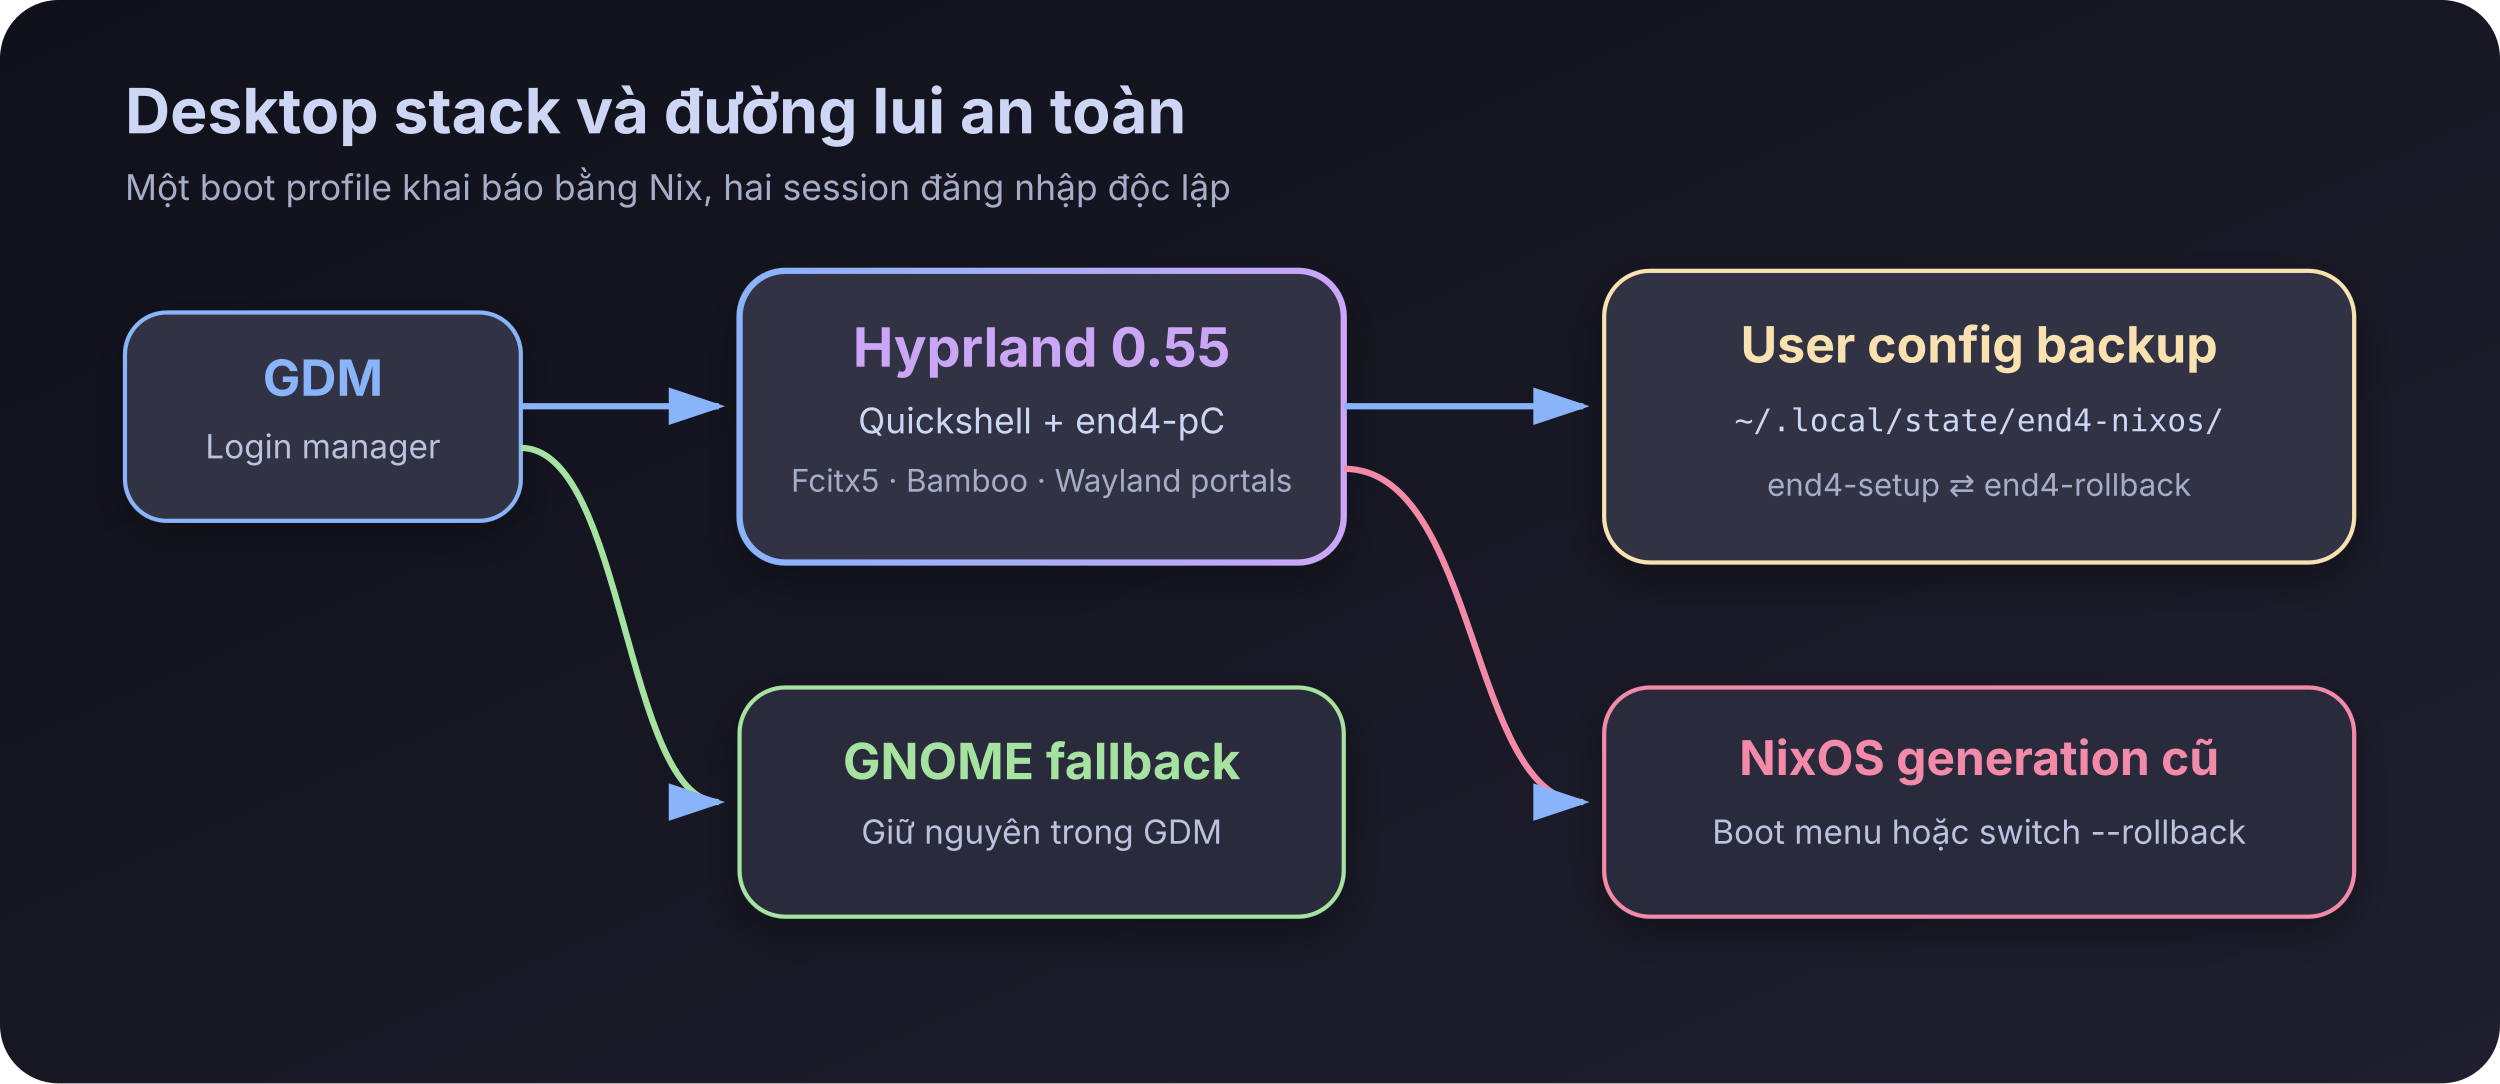
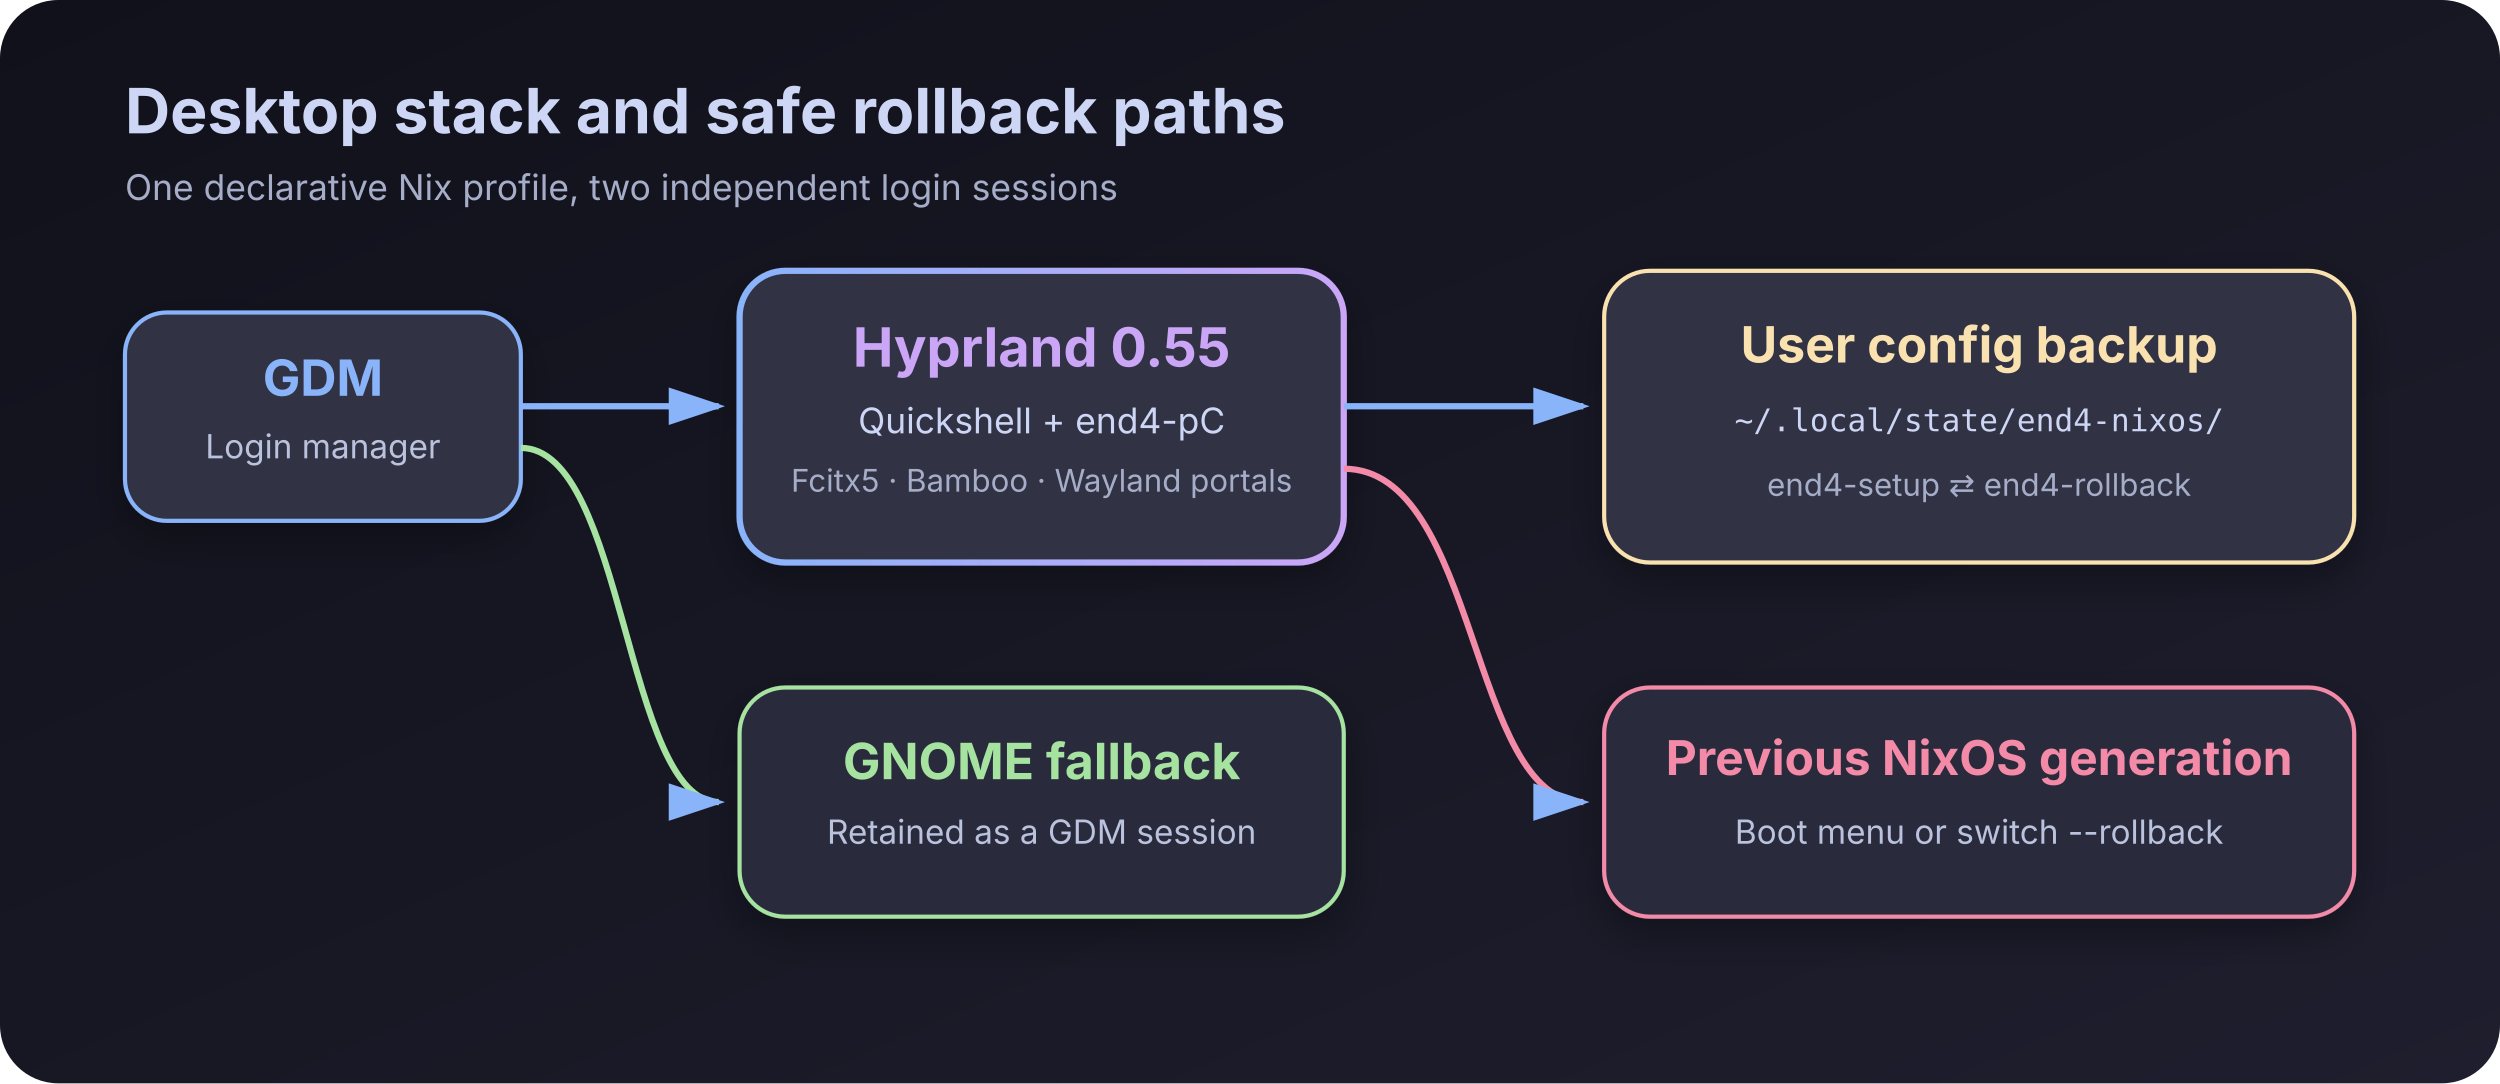
<svg xmlns="http://www.w3.org/2000/svg" width="1200" height="520" viewBox="0 0 1200 520" role="img" aria-labelledby="title desc">
  <defs>
    <linearGradient id="bg" x1="0" y1="0" x2="1" y2="1">
      <stop stop-color="#11111b" />
      <stop offset="1" stop-color="#1e1e2e" />
    </linearGradient>
    <linearGradient id="accent" x1="0" y1="0" x2="1" y2="0">
      <stop stop-color="#89b4fa" />
      <stop offset="1" stop-color="#cba6f7" />
    </linearGradient>
    <filter id="shadow">
      <feDropShadow dx="0" dy="8" stdDeviation="10" flood-opacity=".3" />
    </filter>
    <marker id="arrow" markerWidth="10" markerHeight="10" refX="8" refY="3" orient="auto">
      <path d="M0,0 L0,6 L9,3 z" fill="#89b4fa" />
    </marker>
  </defs>
  <rect width="1200" height="520" rx="28" fill="url(#bg)" />
-   <text x="60" y="64" fill="#cdd6f4" font-family="Inter, sans-serif" font-size="30" font-weight="700">Desktop stack và đường lui an toàn</text>
-   <text x="60" y="96" fill="#a6adc8" font-family="Inter, sans-serif" font-size="17">Một boot profile khai báo bằng Nix, hai session đăng nhập độc lập</text>
+   <text x="60" y="64" fill="#cdd6f4" font-family="Inter, sans-serif" font-size="30" font-weight="700">Desktop stack and safe rollback paths</text>
+   <text x="60" y="96" fill="#a6adc8" font-family="Inter, sans-serif" font-size="17">One declarative Nix profile, two independent login sessions</text>
  <g filter="url(#shadow)">
    <rect x="60" y="150" width="190" height="100" rx="20" fill="#313244" stroke="#89b4fa" stroke-width="2" />
    <text x="155" y="190" text-anchor="middle" fill="#89b4fa" font-family="Inter, sans-serif" font-size="24" font-weight="700">GDM</text>
    <text x="155" y="220" text-anchor="middle" fill="#bac2de" font-family="Inter, sans-serif" font-size="16">Login manager</text>
    <rect x="355" y="130" width="290" height="140" rx="22" fill="#313244" stroke="url(#accent)" stroke-width="3" />
    <text x="500" y="176" text-anchor="middle" fill="#cba6f7" font-family="Inter, sans-serif" font-size="26" font-weight="700">Hyprland 0.55</text>
    <text x="500" y="208" text-anchor="middle" fill="#cdd6f4" font-family="Inter, sans-serif" font-size="17">Quickshell + end4-pC</text>
    <text x="500" y="236" text-anchor="middle" fill="#a6adc8" font-family="Inter, sans-serif" font-size="15">Fcitx5 · Bamboo · Wayland portals</text>
    <rect x="355" y="330" width="290" height="110" rx="22" fill="#2a2b3c" stroke="#a6e3a1" stroke-width="2" />
    <text x="500" y="374" text-anchor="middle" fill="#a6e3a1" font-family="Inter, sans-serif" font-size="24" font-weight="700">GNOME fallback</text>
-     <text x="500" y="405" text-anchor="middle" fill="#bac2de" font-family="Inter, sans-serif" font-size="16">Giữ nguyên trong GDM</text>
+     <text x="500" y="405" text-anchor="middle" fill="#bac2de" font-family="Inter, sans-serif" font-size="16">Retained as a GDM session</text>
    <rect x="770" y="130" width="360" height="140" rx="22" fill="#313244" stroke="#f9e2af" stroke-width="2" />
    <text x="950" y="174" text-anchor="middle" fill="#f9e2af" font-family="Inter, sans-serif" font-size="24" font-weight="700">User config backup</text>
    <text x="950" y="207" text-anchor="middle" fill="#cdd6f4" font-family="monospace" font-size="15">~/.local/state/end4-nixos/</text>
    <text x="950" y="238" text-anchor="middle" fill="#a6adc8" font-family="Inter, sans-serif" font-size="15">end4-setup ⇄ end4-rollback</text>
    <rect x="770" y="330" width="360" height="110" rx="22" fill="#2a2b3c" stroke="#f38ba8" stroke-width="2" />
-     <text x="950" y="372" text-anchor="middle" fill="#f38ba8" font-family="Inter, sans-serif" font-size="23" font-weight="700">NixOS generation cũ</text>
-     <text x="950" y="405" text-anchor="middle" fill="#bac2de" font-family="Inter, sans-serif" font-size="16">Boot menu hoặc switch --rollback</text>
+     <text x="950" y="372" text-anchor="middle" fill="#f38ba8" font-family="Inter, sans-serif" font-size="23" font-weight="700">Previous NixOS generation</text>
+     <text x="950" y="405" text-anchor="middle" fill="#bac2de" font-family="Inter, sans-serif" font-size="16">Boot menu or switch --rollback</text>
  </g>
  <path d="M250 195 H345" stroke="#89b4fa" stroke-width="3" fill="none" marker-end="url(#arrow)" />
  <path d="M250 215 C300 215 300 385 345 385" stroke="#a6e3a1" stroke-width="3" fill="none" marker-end="url(#arrow)" />
  <path d="M645 195 H760" stroke="#89b4fa" stroke-width="3" fill="none" marker-end="url(#arrow)" />
  <path d="M645 225 C710 225 705 385 760 385" stroke="#f38ba8" stroke-width="3" fill="none" marker-end="url(#arrow)" />
</svg>
